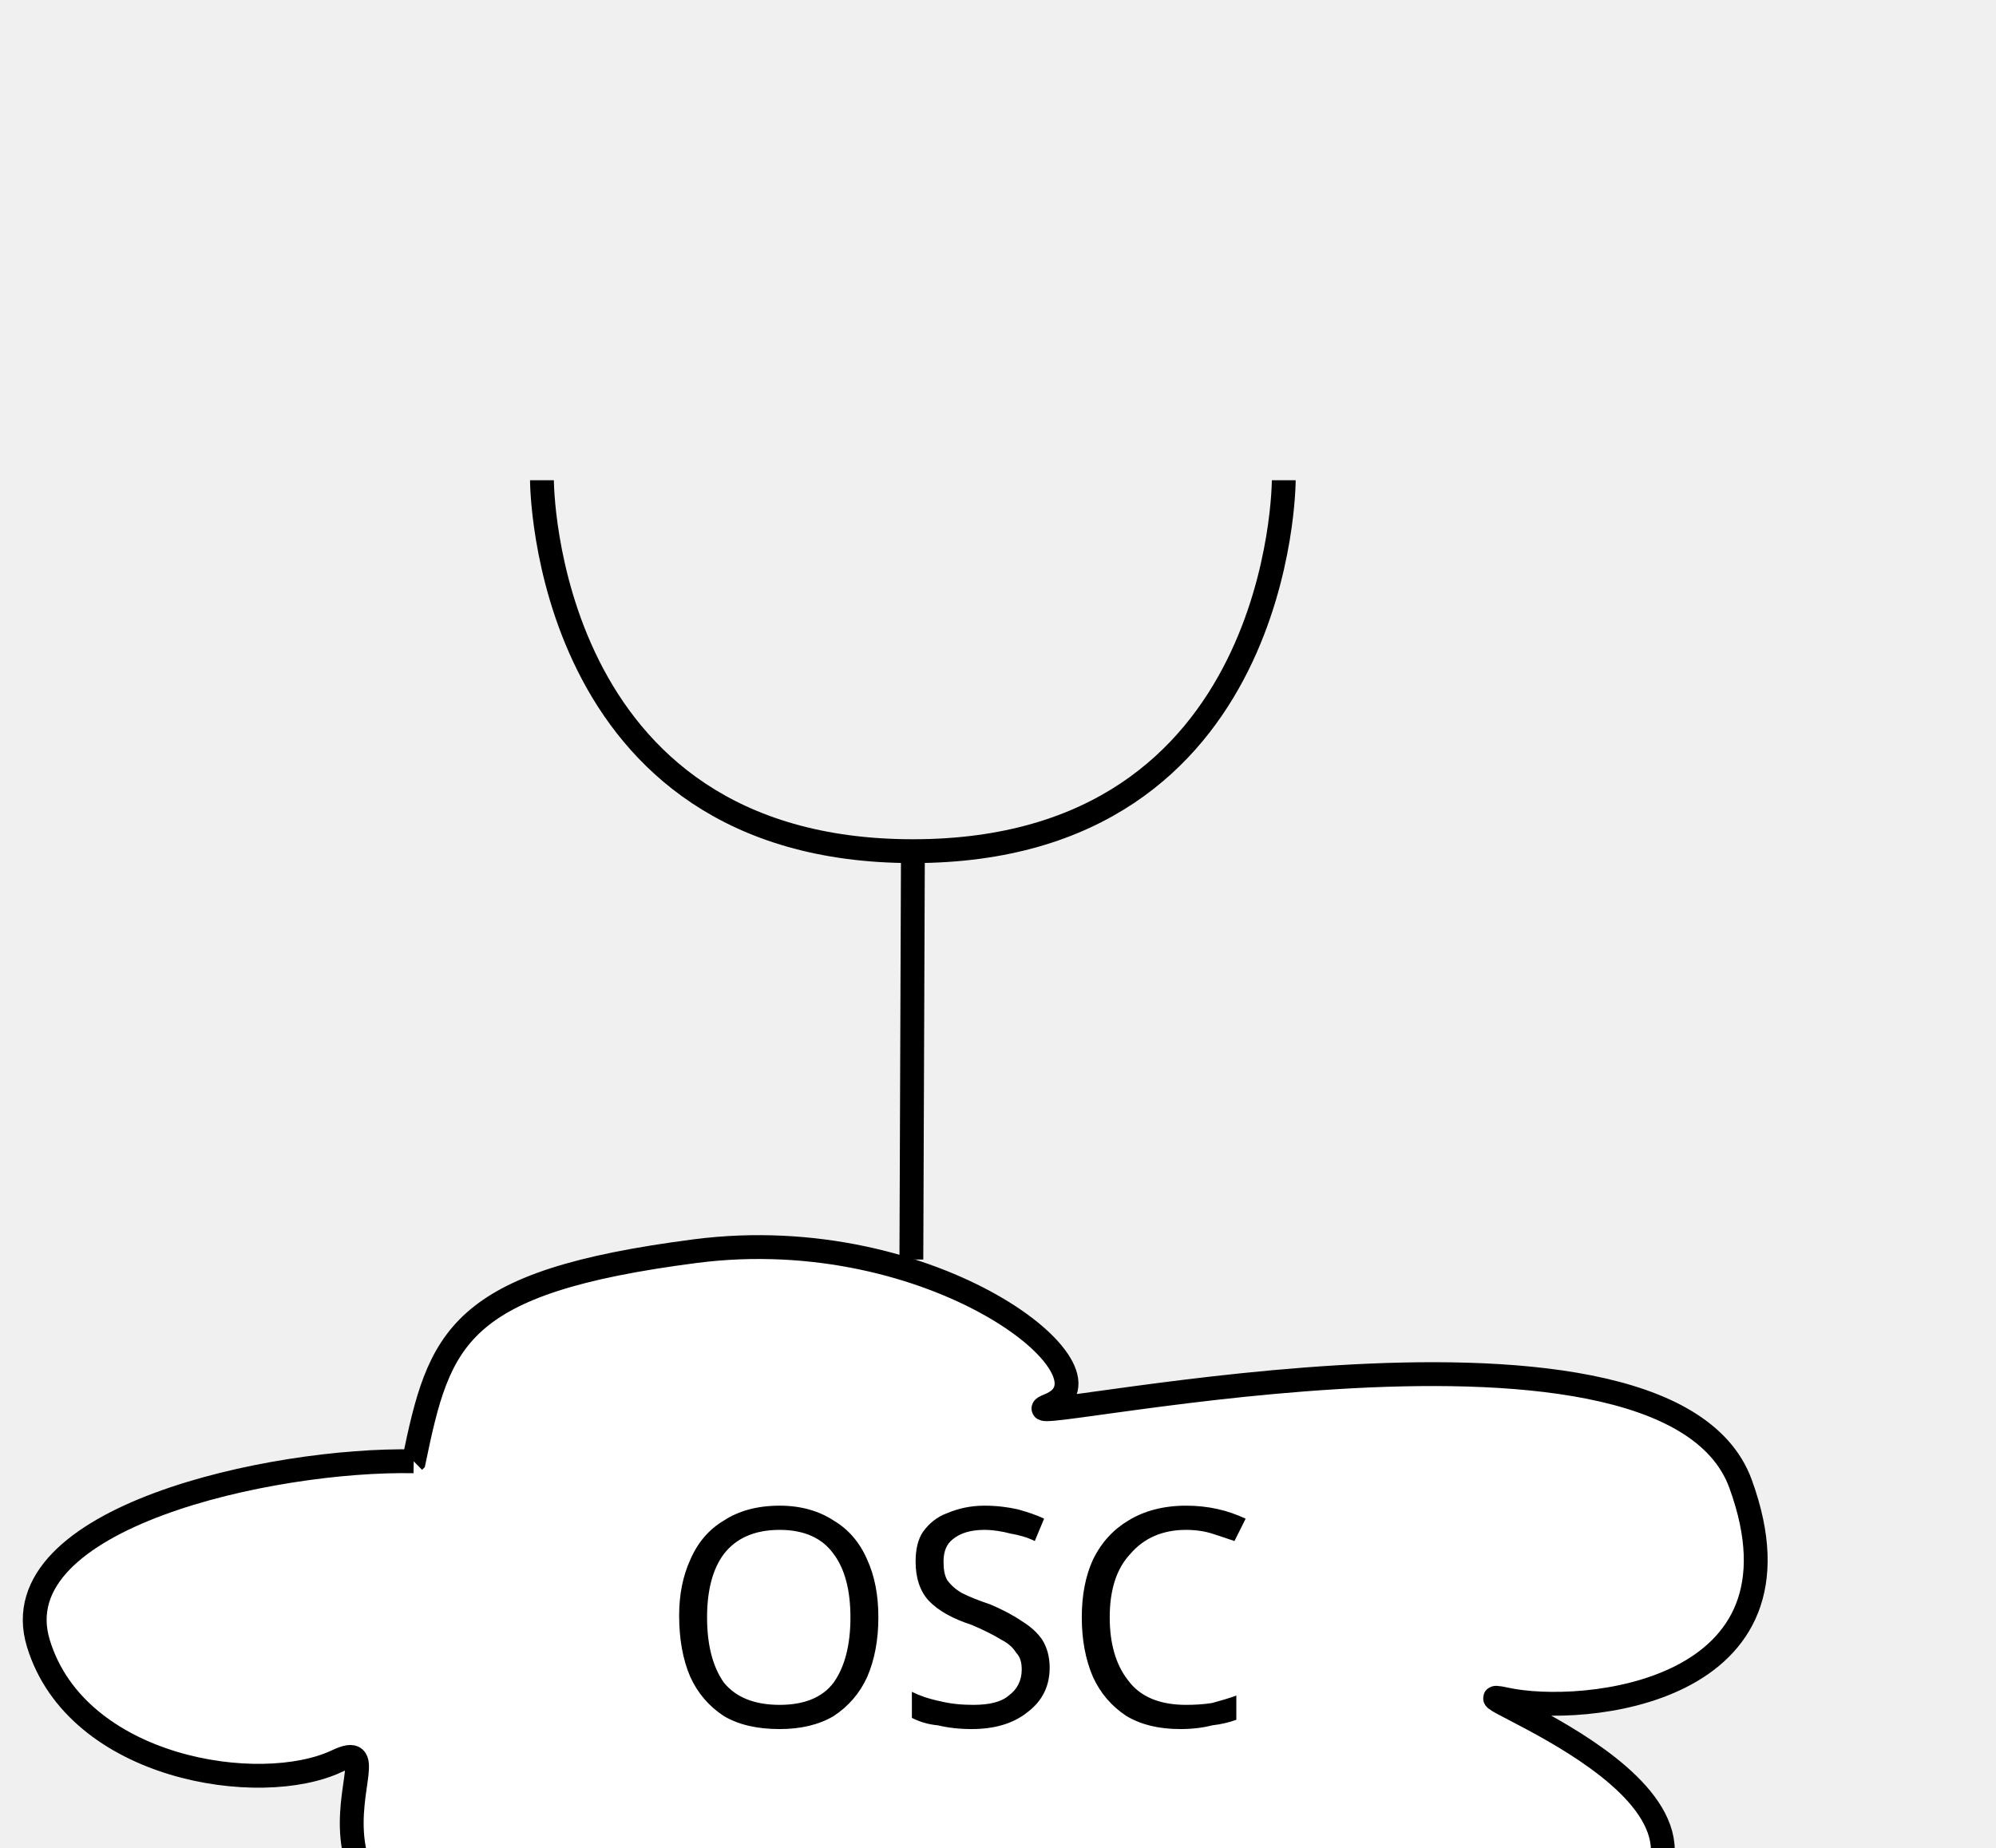
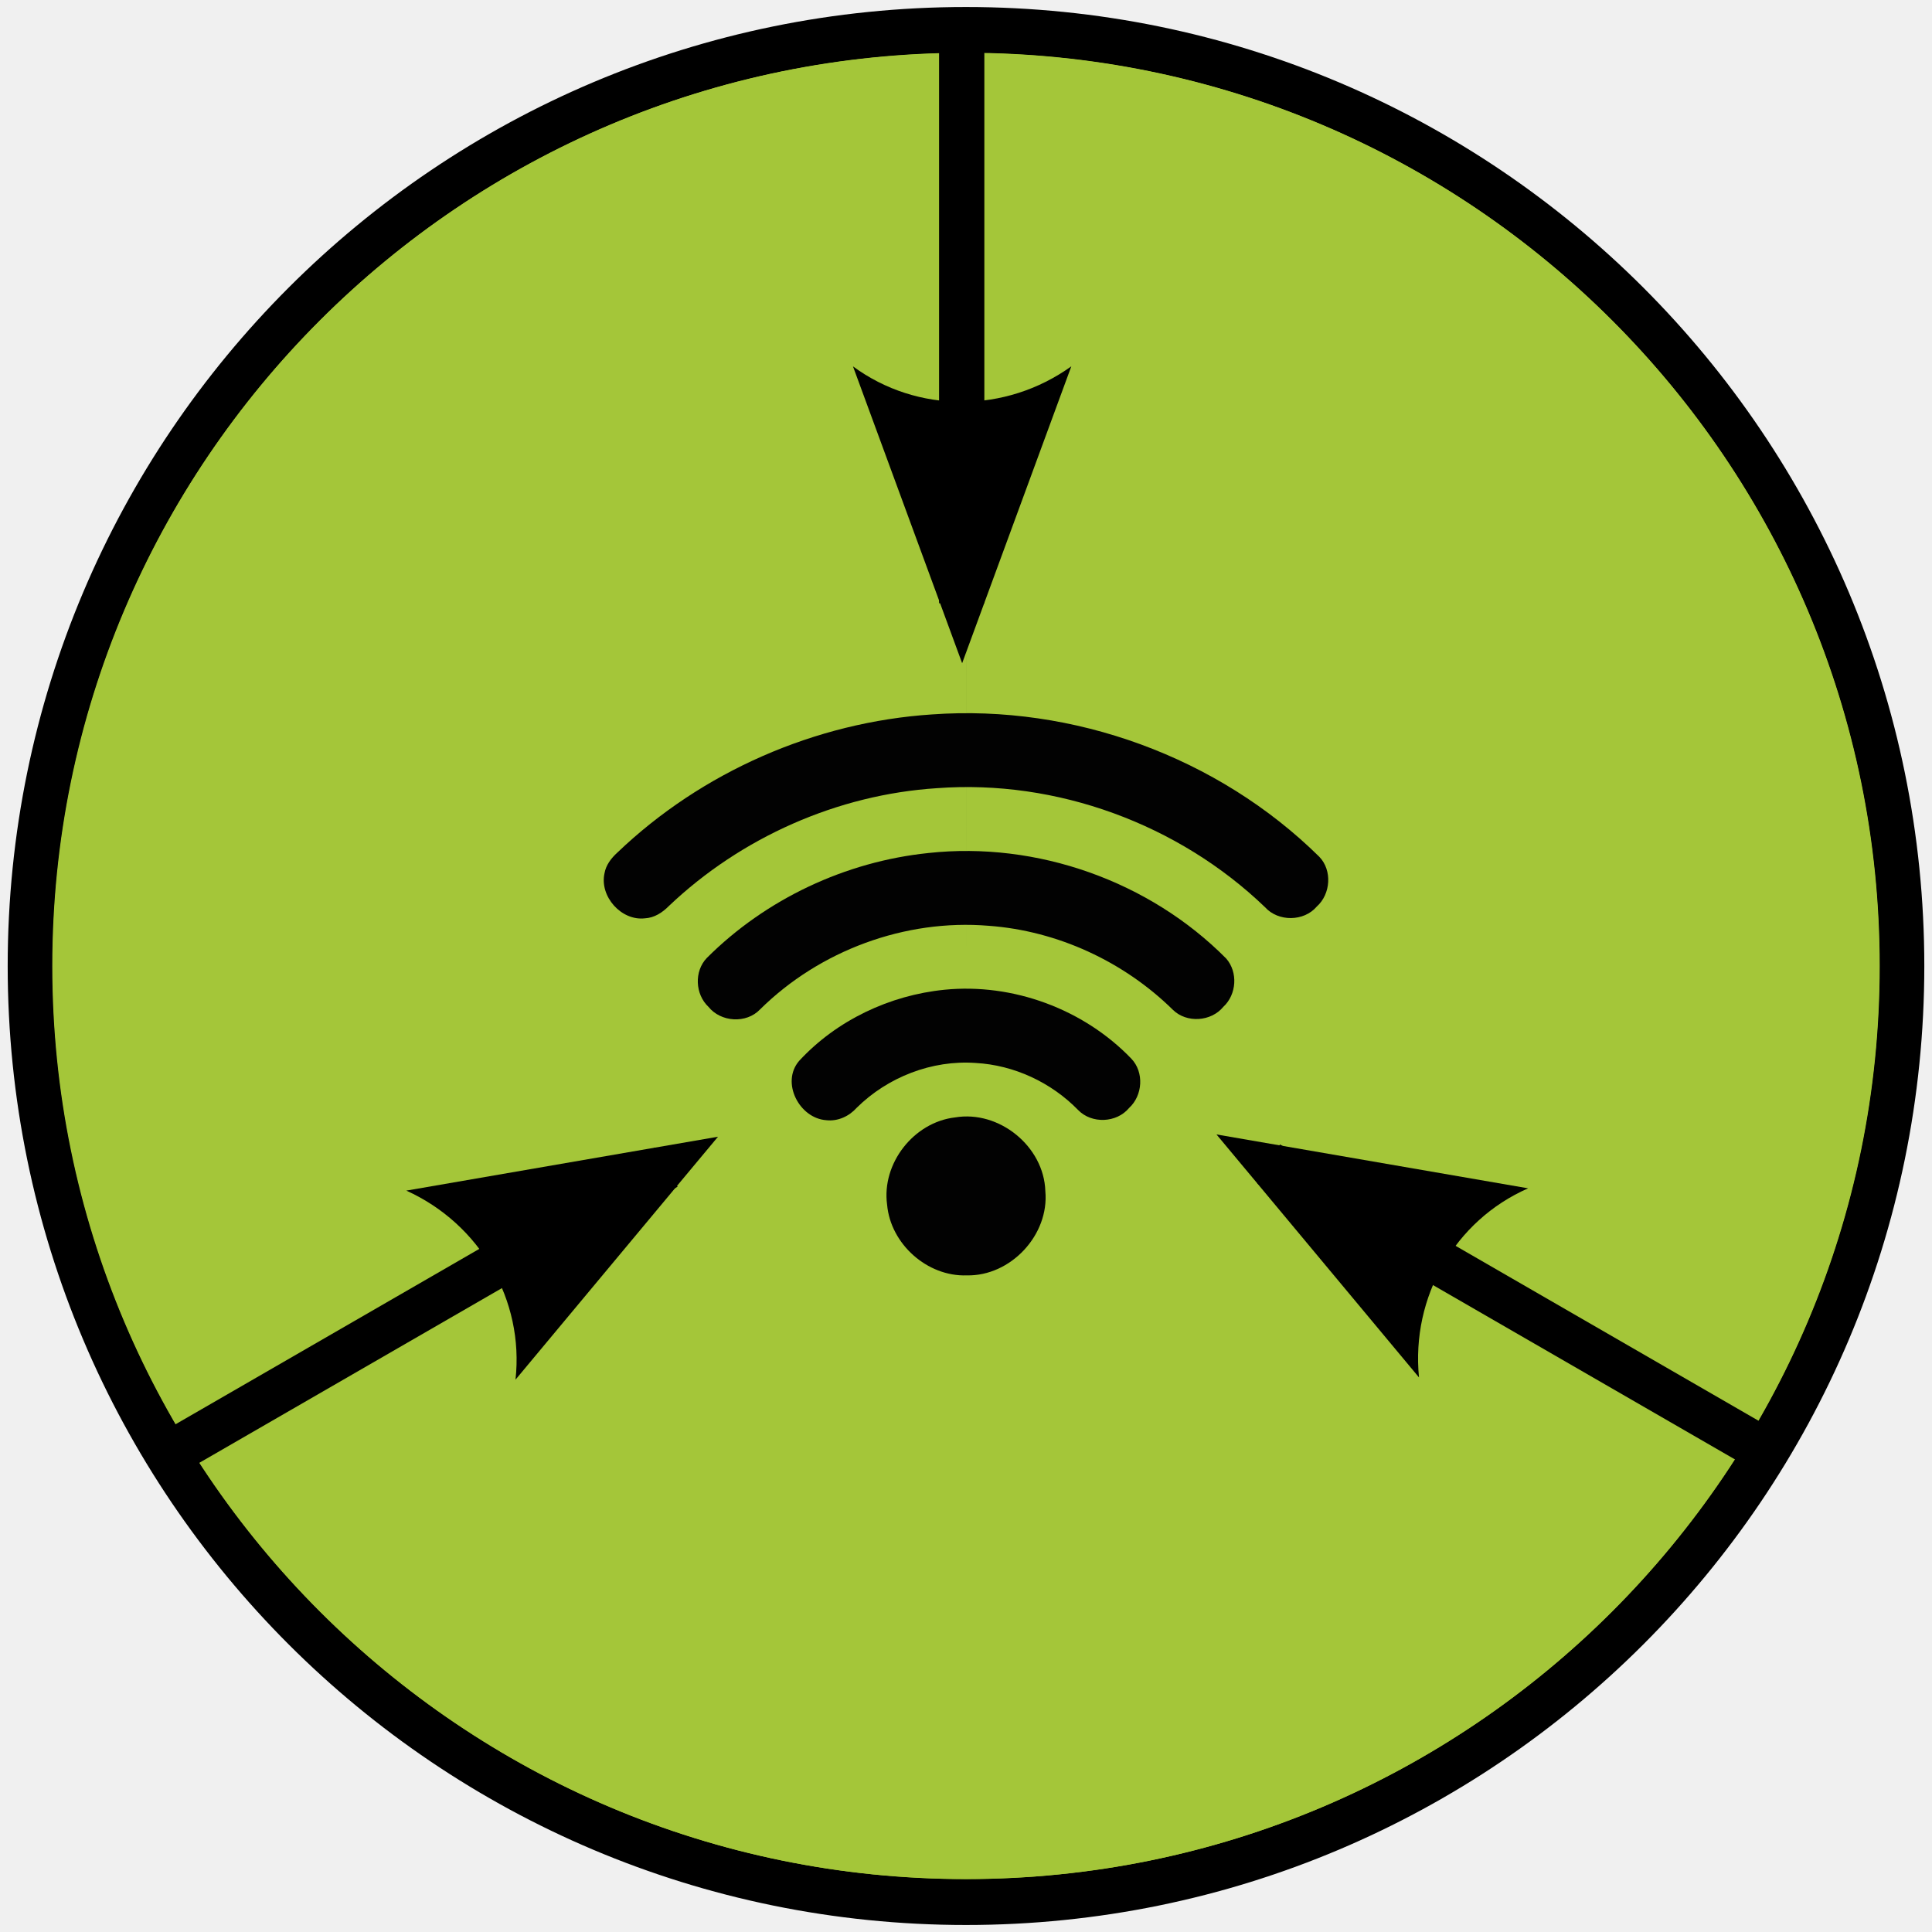
- <svg xmlns="http://www.w3.org/2000/svg" width="15.250cm" height="14.120cm" viewBox="1.500 -4.777 16.750 9.343">
-   <line x1="6.575" y1="3.600" x2="6.575" y2="3.600" stroke="#000000" stroke-width="0.200" />
-   <path stroke="#000000" fill="none" stroke-width="0.200" d="M 6.048,-3.829 C 6.048,-3.829 6.048,-0.716 9.161,-0.716 C 12.273,-0.716 12.273,-3.829 12.273,-3.829 " />
-   <path stroke="none" fill="#FFFFFF" stroke-width="0.200" d="M 4.972,4.405 C 3.791,4.381 1.500,4.875 1.822,5.933 C 2.144,6.991 3.684,7.226 4.328,6.921 C 4.972,6.615 3.326,8.402 6.476,8.872 C 9.626,9.343 11.237,8.590 10.772,8.049 C 10.306,7.508 13.528,9.319 15.032,8.284 C 16.535,7.250 13.492,6.262 14.137,6.403 C 14.781,6.544 16.750,6.356 16.106,4.593 C 15.461,2.829 9.662,4.193 10.306,3.934 C 10.951,3.676 9.340,2.382 7.335,2.641 C 5.330,2.900 5.188,3.369 4.973,4.404 L 4.972,4.405 " />
-   <path stroke="#000000" fill="none" stroke-width="0.200" d="M 4.972,4.405 C 3.791,4.381 1.500,4.875 1.822,5.933 C 2.144,6.991 3.684,7.226 4.328,6.921 C 4.972,6.615 3.326,8.402 6.476,8.872 C 9.626,9.343 11.237,8.590 10.772,8.049 C 10.306,7.508 13.528,9.319 15.032,8.284 C 16.535,7.250 13.492,6.262 14.137,6.403 C 14.781,6.544 16.750,6.356 16.106,4.593 C 15.461,2.829 9.662,4.193 10.306,3.934 C 10.951,3.676 9.340,2.382 7.335,2.641 C 5.330,2.900 5.188,3.369 4.973,4.404 L 4.972,4.405 " />
-   <text x="9.534" y="6.620" fill="#000000" text-anchor="middle" font-size="2.54" font-family="Droid Sans" font-style="normal" font-weight="400">
- OSC</text>
-   <line x1="9.161" y1="-0.716" x2="9.148" y2="2.711" stroke="#000000" stroke-width="0.200" />
+ <svg xmlns="http://www.w3.org/2000/svg" width="512" height="512" id="svg2" version="1.1">
+   <defs id="defs4">
+     <marker style="overflow:visible" id="DistanceStart" refX="0.0" refY="0.0" orient="auto">
+       <g id="g2300">
+         <path style="fill:none;stroke:#ffffff;stroke-width:1.15;stroke-linecap:square" d="M 0,0 L 2,0" id="path2306" />
+         <path style="fill:#000000;fill-rule:evenodd;stroke:none" d="M 0,0 L 13,4 L 9,0 13,-4 L 0,0 z " id="path2302" />
+         <path style="fill:none;stroke:#000000;stroke-width:1;stroke-linecap:square" d="M 0,-4 L 0,40" id="path2304" />
+       </g>
+     </marker>
+     <marker orient="auto" refY="0.0" refX="0.0" id="Arrow1Lstart" style="overflow:visible">
+       <path id="path3765" d="M 0.0,0.0 L 5.0,-5.0 L -12.5,0.0 L 5.0,5.0 L 0.0,0.0 z " style="fill-rule:evenodd;stroke:#000000;stroke-width:1.0pt" transform="scale(0.8) translate(12.5,0)" />
+     </marker>
+     <marker orient="auto" refY="0.0" refX="0.0" id="Arrow2Lend" style="overflow:visible;">
+       <path id="path3786" style="fill-rule:evenodd;stroke-width:0.625;stroke-linejoin:round;" d="M 8.719,4.034 L -2.207,0.016 L 8.719,-4.002 C 6.973,-1.63 6.983,1.616 8.719,4.034 z " transform="scale(1.1) rotate(180) translate(1,0)" />
+     </marker>
+     <marker orient="auto" refY="0.0" refX="0.0" id="Arrow2Send" style="overflow:visible;">
+       <path id="path3798" style="fill-rule:evenodd;stroke-width:0.625;stroke-linejoin:round;" d="M 8.719,4.034 L -2.207,0.016 L 8.719,-4.002 C 6.973,-1.63 6.983,1.616 8.719,4.034 z " transform="scale(0.3) rotate(180) translate(-2.3,0)" />
+     </marker>
+     <marker orient="auto" refY="0.0" refX="0.0" id="Arrow1Lend" style="overflow:visible;">
+       <path id="path3768" d="M 0.0,0.0 L 5.0,-5.0 L -12.5,0.0 L 5.0,5.0 L 0.0,0.0 z " style="fill-rule:evenodd;stroke:#000000;stroke-width:1.0pt;" transform="scale(0.8) rotate(180) translate(12.5,0)" />
+     </marker>
+     <marker orient="auto" refY="0.0" refX="0.0" id="Arrow1Mend" style="overflow:visible;">
+       <path id="path3774" d="M 0.0,0.0 L 5.0,-5.0 L -12.5,0.0 L 5.0,5.0 L 0.0,0.0 z " style="fill-rule:evenodd;stroke:#000000;stroke-width:1.0pt;" transform="scale(0.4) rotate(180) translate(10,0)" />
+     </marker>
+     <marker orient="auto" refY="0.0" refX="0.0" id="Arrow2Mend" style="overflow:visible;">
+       <path id="path3792" style="fill-rule:evenodd;stroke-width:0.625;stroke-linejoin:round;" d="M 8.719,4.034 L -2.207,0.016 L 8.719,-4.002 C 6.973,-1.63 6.983,1.616 8.719,4.034 z " transform="scale(0.6) rotate(180) translate(0,0)" />
+     </marker>
+     <marker orient="auto" refY="0" refX="0" id="Arrow2Mend-1" style="overflow:visible">
+       <path id="path3792-7" style="fill-rule:evenodd;stroke-width:0.625;stroke-linejoin:round" d="M 8.719,4.034 -2.207,0.016 8.719,-4.002 c -1.745,2.372 -1.735,5.617 -6e-7,8.035 z" transform="scale(-0.6,-0.6)" />
+     </marker>
+     <marker orient="auto" refY="0" refX="0" id="Arrow2Mend-1-0" style="overflow:visible">
+       <path id="path3792-7-9" style="fill-rule:evenodd;stroke-width:0.625;stroke-linejoin:round" d="M 8.719,4.034 -2.207,0.016 8.719,-4.002 c -1.745,2.372 -1.735,5.617 -6e-7,8.035 z" transform="scale(-0.6,-0.6)" />
+     </marker>
+     <marker orient="auto" refY="0" refX="0" id="Arrow2Mend-1-8" style="overflow:visible">
+       <path id="path3792-7-8" style="fill-rule:evenodd;stroke-width:0.625;stroke-linejoin:round" d="M 8.719,4.034 -2.207,0.016 8.719,-4.002 c -1.745,2.372 -1.735,5.617 -6e-7,8.035 z" transform="scale(-0.6,-0.6)" />
+     </marker>
+     <marker orient="auto" refY="0" refX="0" id="Arrow2Mend-1-1" style="overflow:visible">
+       <path id="path3792-7-7" style="fill-rule:evenodd;stroke-width:0.625;stroke-linejoin:round" d="M 8.719,4.034 -2.207,0.016 8.719,-4.002 c -1.745,2.372 -1.735,5.617 -6e-7,8.035 z" transform="scale(-0.6,-0.6)" />
+     </marker>
+     <marker orient="auto" refY="0" refX="0" id="Arrow2Mend-1-09" style="overflow:visible">
+       <path id="path3792-7-4" style="fill-rule:evenodd;stroke-width:0.625;stroke-linejoin:round" d="M 8.719,4.034 -2.207,0.016 8.719,-4.002 c -1.745,2.372 -1.735,5.617 -6e-7,8.035 z" transform="scale(-0.6,-0.6)" />
+     </marker>
+   </defs>
+   <g id="layer1" transform="translate(0,-540.3622)">
+     <path style="fill:#a4c639;fill-opacity:1;stroke:#000000;stroke-width:12.46;stroke-miterlimit:0;stroke-opacity:1;stroke-dasharray:none;marker-start:none;marker-end:none;stroke-dashoffset:0;marker-mid:none" id="circle_outer" d="m 512.908,268.709 c 0,144.393 -113.599,261.447 -253.731,261.447 -140.131,0 -253.731,-117.054 -253.731,-261.447 0,-144.393 113.599,-261.447 253.731,-261.447 140.124,0 253.72,117.042 253.731,261.427 l -253.731,0.019 z" transform="matrix(0,-0.9776155,0.9487623,0,1.058814,1049.738)" />
+     <path style="opacity:1;fill:#a4c639;fill-opacity:1;stroke:none;stroke-width:12.46;marker-start:none;marker-mid:none;marker-end:none" id="circle_inner" d="m 512.908,268.709 c 0,144.393 -113.599,261.447 -253.731,261.447 -140.131,0 -253.731,-117.054 -253.731,-261.447 0,-144.393 113.599,-261.447 253.731,-261.447 140.124,0 253.72,117.042 253.731,261.427 l -253.731,0.019 z" transform="matrix(0,-0.9537532,0.9257733,0,7.253026,1043.536)" />
+     <path style="fill:none;stroke:#000000;stroke-width:12;stroke-linecap:butt;stroke-linejoin:miter;stroke-miterlimit:4;stroke-opacity:1;stroke-dasharray:none;marker-end:url(#Arrow2Mend-1)" d="m 254.862,553.165 0,147.064" id="arrow_top" />
+     <path style="fill:none;stroke:#000000;stroke-width:12;stroke-linecap:butt;stroke-linejoin:miter;stroke-miterlimit:4;stroke-opacity:1;stroke-dasharray:none;marker-end:url(#Arrow2Mend-1)" d="M 49.209,923.183 176.57,849.651" id="arrow_left" />
+     <path style="fill:none;stroke:#000000;stroke-width:12;stroke-linecap:butt;stroke-linejoin:miter;stroke-miterlimit:4;stroke-opacity:1;stroke-dasharray:none;marker-end:url(#Arrow2Mend-1)" d="M 463.562,922.378 336.201,848.846" id="arrow_right" />
+     <path style="fill:#020202" d="m 247.001,729.691 c 37.49,-2.697 75.849,11.314 102.606,37.704 3.506,3.605 3.049,9.912 -0.65,13.216 -3.397,4 -10.2,4.071 -13.706,0.174 -22.89,-22.012 -55.207,-33.915 -86.94,-31.548 -26.362,1.694 -51.9,13.037 -71.029,31.204 -1.701,1.737 -3.874,3.163 -6.375,3.285 -6.266,0.734 -12.062,-5.808 -10.709,-11.931 0.382,-2.198 1.795,-4.029 3.411,-5.493 22.395,-21.419 52.46,-34.574 83.393,-36.612 z" id="path5" />
+     <path style="fill:#020202" d="m 246.073,766.416 c 28.722,-3.121 58.548,7.455 78.873,27.957 3.176,3.624 2.78,9.55 -0.749,12.807 -3.218,3.934 -9.706,4.376 -13.353,0.809 -13.014,-12.816 -30.607,-20.953 -48.85,-22.285 -22.155,-1.836 -44.79,6.561 -60.564,22.154 -3.638,3.841 -10.413,3.403 -13.687,-0.682 -3.529,-3.327 -3.821,-9.413 -0.434,-12.938 15.634,-15.625 36.775,-25.566 58.764,-27.82 z" id="path7" />
+     <path style="fill:#020202" d="m 250.319,802.652 c 18.126,-1.798 36.864,5.135 49.477,18.248 3.454,3.591 3.054,9.771 -0.584,13.094 -3.303,3.982 -9.923,4.251 -13.513,0.518 -7.11,-7.29 -16.958,-11.898 -27.154,-12.454 -11.572,-0.824 -23.28,3.742 -31.498,11.865 -2.021,2.269 -5.023,3.662 -8.095,3.3 -7.133,-0.499 -12.085,-10.011 -7.171,-15.72 9.923,-10.75 24.016,-17.41 38.537,-18.85 z" id="path9" />
+     <path style="fill:#020202" d="m 253.113,836.487 c 11.68,-1.958 23.535,7.677 23.912,19.508 1.084,11.602 -9.169,22.611 -20.825,22.356 -10.479,0.363 -20.19,-8.321 -21.109,-18.732 -1.494,-10.929 7.062,-21.871 18.022,-23.133 z" id="path11" />
+   </g>
</svg>
